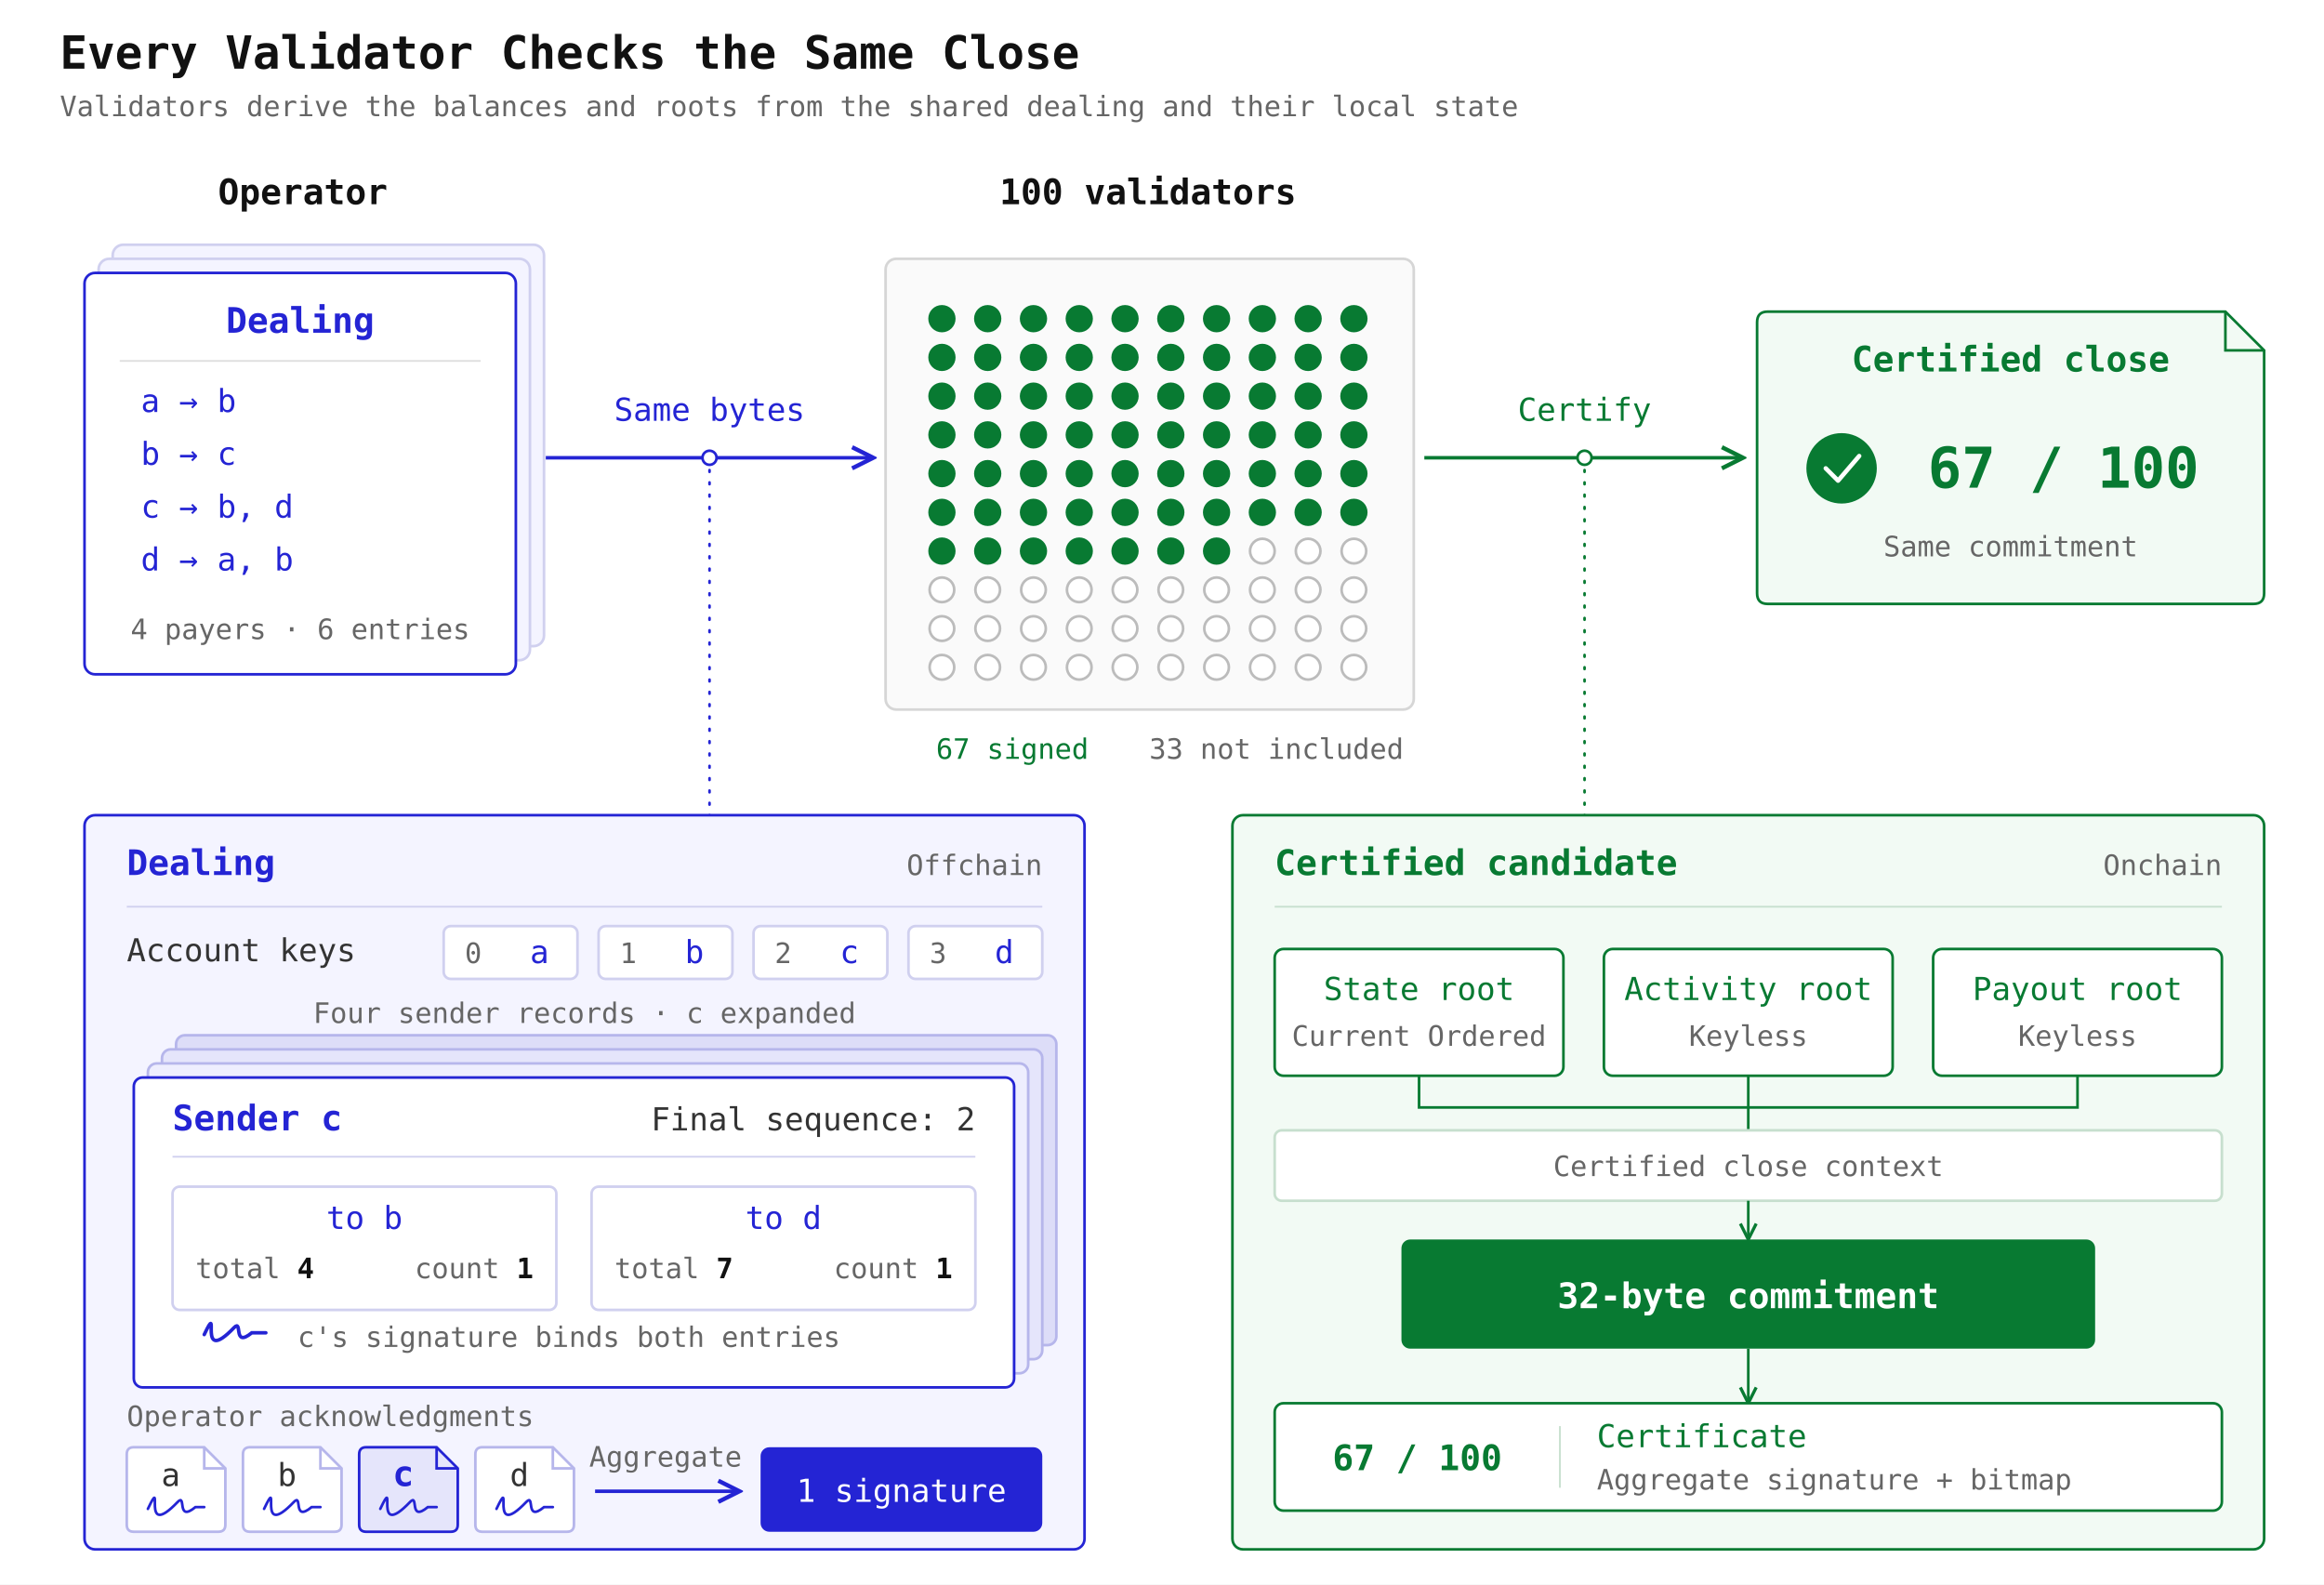
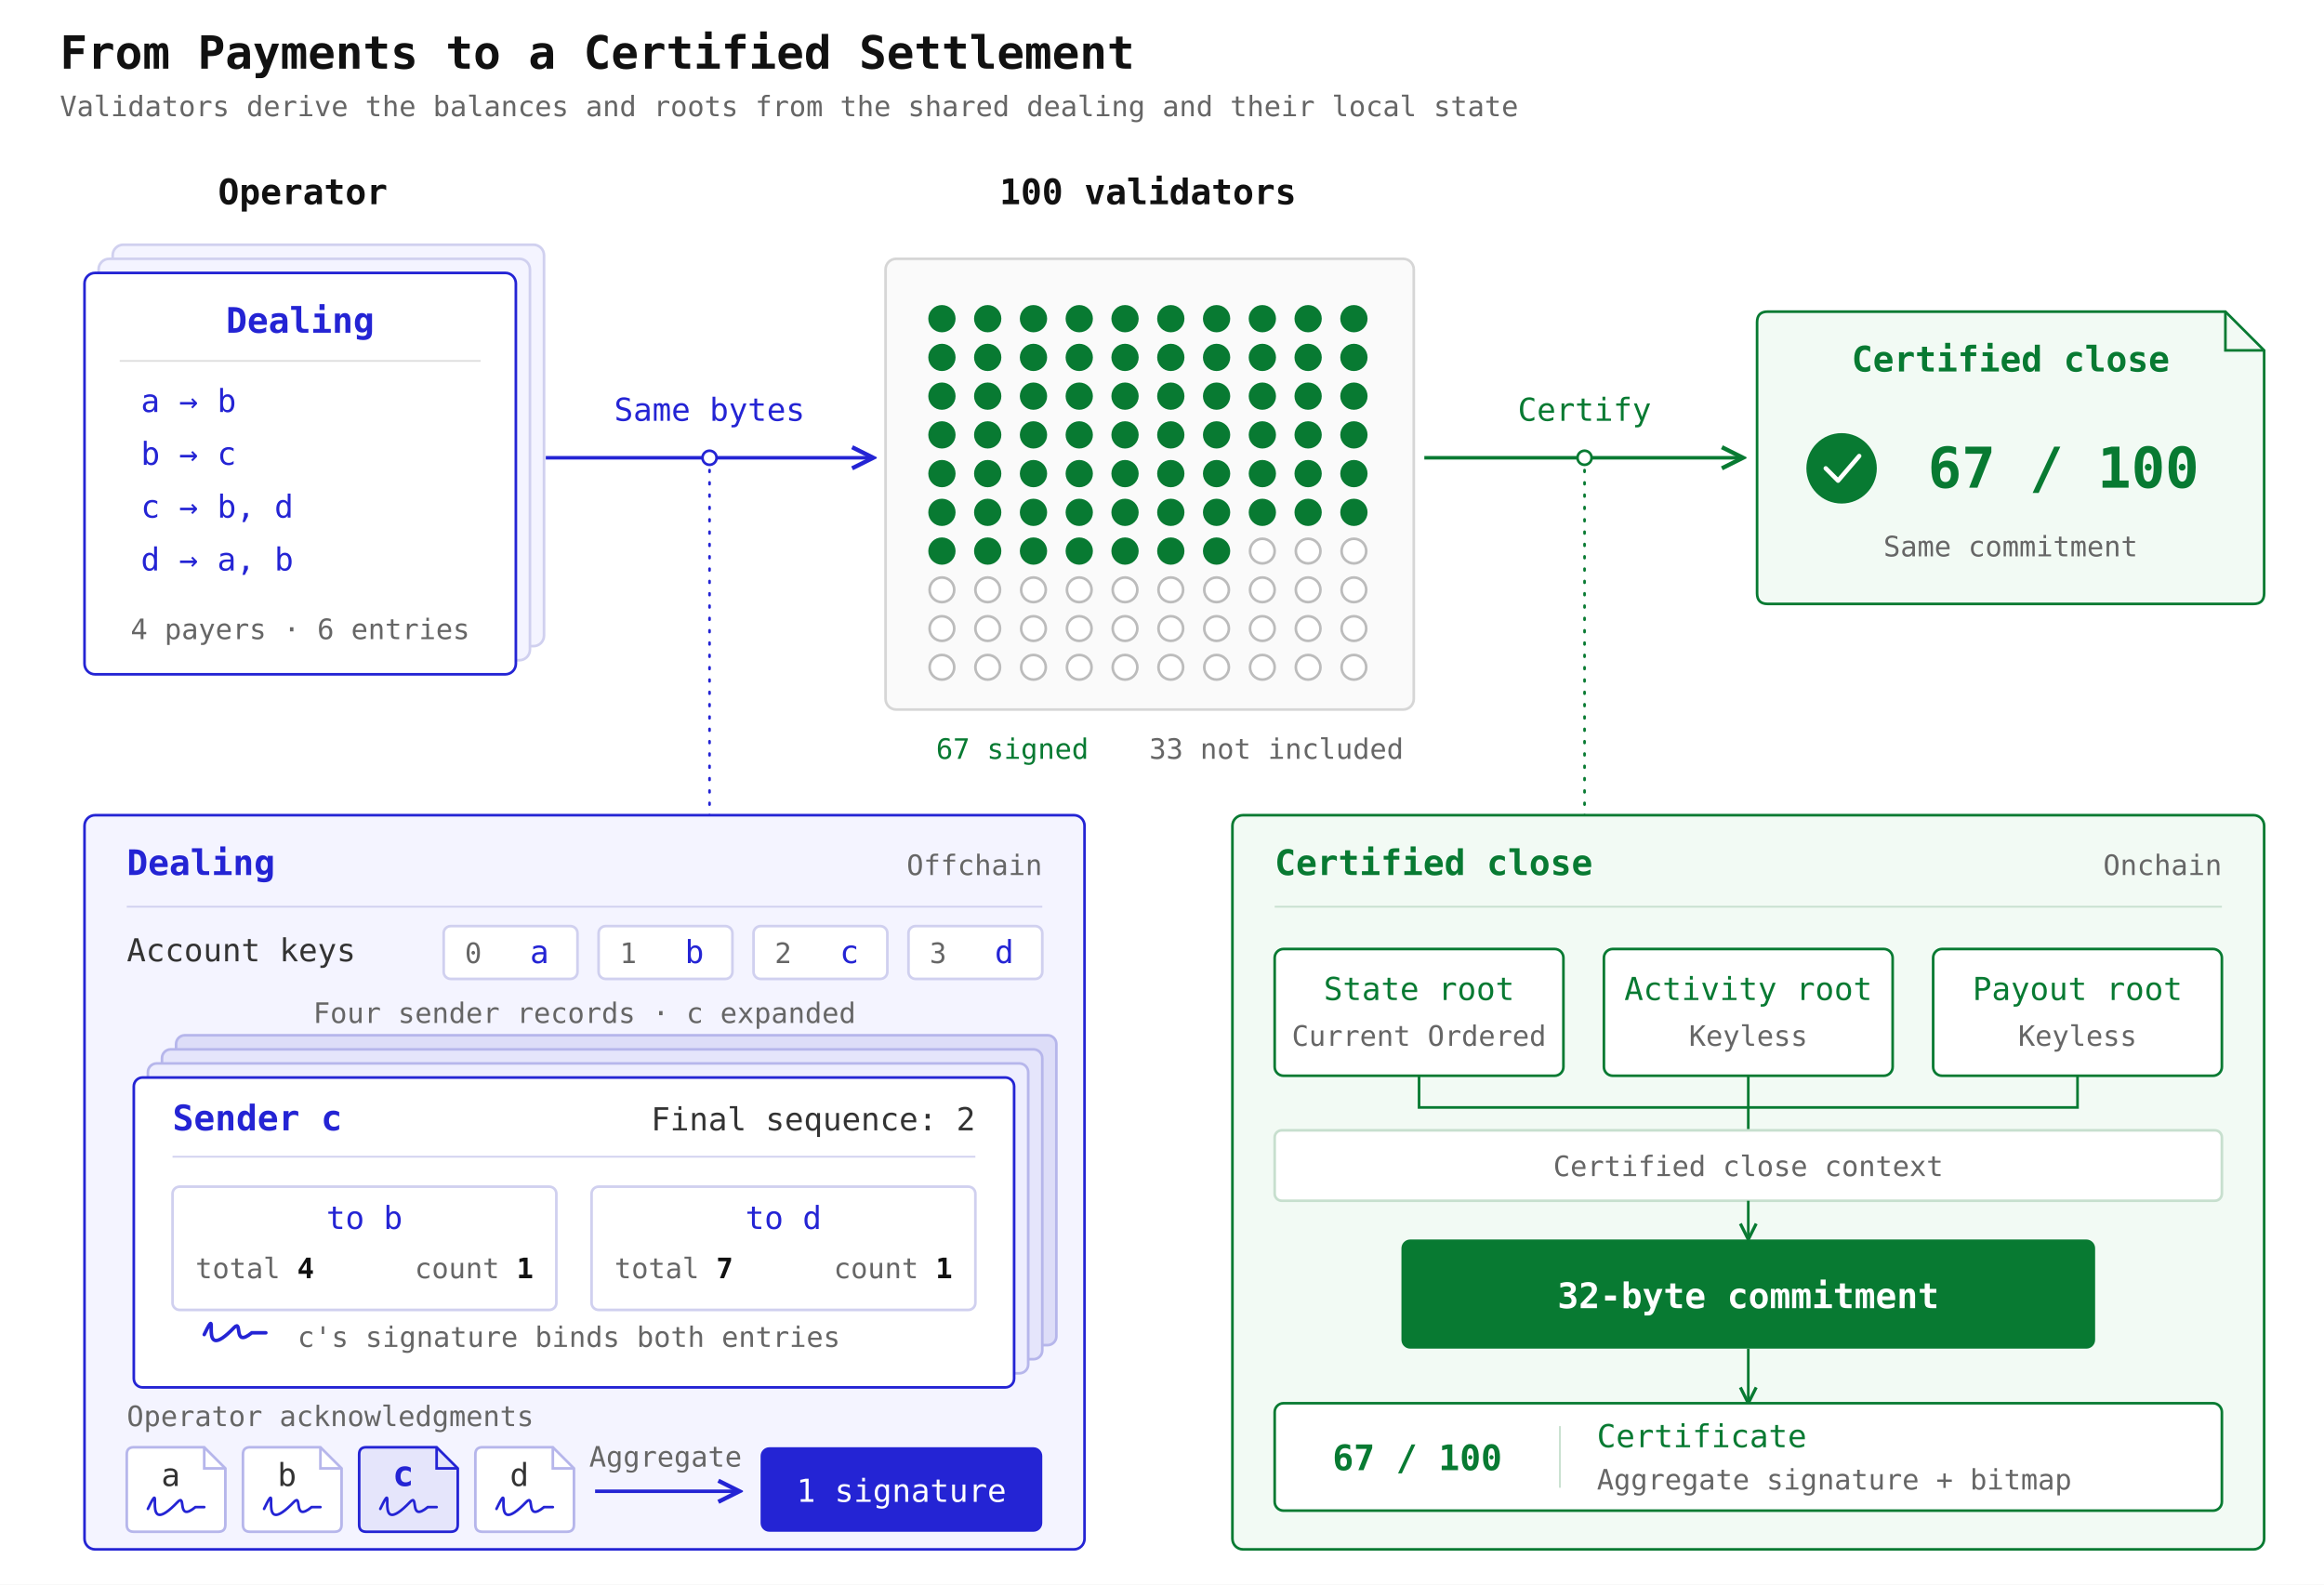
<svg xmlns="http://www.w3.org/2000/svg" viewBox="0 0 1320 900" role="img" aria-labelledby="title description">
  <rect width="1320" height="900" fill="#fff" />
  <style>
    text { font-family: ui-monospace, SFMono-Regular, Menlo, Monaco, Consolas, monospace; }
    .title { font-size: 26px; font-weight: 700; fill: #111; }
    .heading { font-size: 20px; font-weight: 700; fill: #111; }
    .label { font-size: 18px; fill: #333; }
    .note { font-size: 16px; fill: #666; }
    .center { text-anchor: middle; }
    .right { text-anchor: end; }
    .blue { fill: #2424d4; }
    .green { fill: #087a32; }
    .panel { fill: #fafafa; stroke: #d6d6d6; stroke-width: 1.5; }
    .entry { fill: #fff; stroke: #d0d0ef; stroke-width: 1.5; }
    .binding { fill: none; stroke: #087a32; stroke-width: 1.5; }
    .wire { fill: none; stroke-width: 2; }
    .broadcast { stroke: #2424d4; marker-end: url(#broadcast-arrow); }
    .vote { stroke: #087a32; marker-end: url(#vote-arrow); }
    .signed { fill: #087a32; stroke: #087a32; }
    .pending { fill: #fff; stroke: #bcbcbc; }
    .leader { fill: none; stroke-width: 1.5; stroke-dasharray: 1 6; stroke-linecap: round; }
  </style>
  <defs>
    <marker id="broadcast-arrow" markerWidth="8" markerHeight="8" refX="7" refY="4" orient="auto">
      <path d="M1 1 L7 4 L1 7" fill="none" stroke="#2424d4" stroke-width="1.2" />
    </marker>
    <marker id="vote-arrow" markerWidth="8" markerHeight="8" refX="7" refY="4" orient="auto">
      <path d="M1 1 L7 4 L1 7" fill="none" stroke="#087a32" stroke-width="1.2" />
    </marker>
    <circle id="validator" r="7" stroke-width="1.5" />
    <g id="operator-ack">
      <path d="M4 0 H44 L56 12 V44 Q56 48 52 48 H4 Q0 48 0 44 V4 Q0 0 4 0 Z" stroke-width="1.5" />
      <path d="M44 0 V12 H56" fill="none" stroke-width="1.5" />
      <path d="M12 35 C22 14 7 54 29 31 C34 26 28 43 39 34 L44 34" fill="none" stroke="#2424d4" stroke-width="1.5" stroke-linecap="round" />
    </g>
    <g id="validator-row">
      <use href="#validator" x="0" />
      <use href="#validator" x="26" />
      <use href="#validator" x="52" />
      <use href="#validator" x="78" />
      <use href="#validator" x="104" />
      <use href="#validator" x="130" />
      <use href="#validator" x="156" />
      <use href="#validator" x="182" />
      <use href="#validator" x="208" />
      <use href="#validator" x="234" />
    </g>
  </defs>
-   <text class="title" x="34" y="39">Every Validator Checks the Same Close</text>
+   <text class="title" x="34" y="39">From Payments to a Certified Settlement</text>
  <text class="note" x="34" y="66">Validators derive the balances and roots from the shared dealing and their local state</text>
  <text class="heading center" x="172" y="116">Operator</text>
  <rect x="64" y="139" width="245" height="228" rx="6" fill="#f4f4ff" stroke="#d0d0ef" stroke-width="1.5" />
  <rect x="56" y="147" width="245" height="228" rx="6" fill="#f4f4ff" stroke="#d0d0ef" stroke-width="1.5" />
  <rect x="48" y="155" width="245" height="228" rx="6" fill="#fff" stroke="#2424d4" stroke-width="1.5" />
  <text class="heading center blue" x="170.5" y="189">Dealing</text>
  <path d="M68 205 H273" stroke="#dedede" />
  <text class="label blue" x="80" y="234">a → b</text>
  <text class="label blue" x="80" y="264">b → c</text>
  <text class="label blue" x="80" y="294">c → b, d</text>
  <text class="label blue" x="80" y="324">d → a, b</text>
  <text class="note center" x="170.5" y="363">4 payers · 6 entries</text>
  <path class="wire broadcast" d="M310 260 H496" />
  <text class="label center blue" x="403" y="239">Same bytes</text>
  <text class="heading center" x="652" y="116">100 validators</text>
  <rect class="panel" x="503" y="147" width="300" height="256" rx="6" />
  <g class="signed" transform="translate(535 181)">
    <use href="#validator-row" y="0" />
    <use href="#validator-row" y="22" />
    <use href="#validator-row" y="44" />
    <use href="#validator-row" y="66" />
    <use href="#validator-row" y="88" />
    <use href="#validator-row" y="110" />
  </g>
  <g transform="translate(535 313)">
    <use class="signed" href="#validator" x="0" />
    <use class="signed" href="#validator" x="26" />
    <use class="signed" href="#validator" x="52" />
    <use class="signed" href="#validator" x="78" />
    <use class="signed" href="#validator" x="104" />
    <use class="signed" href="#validator" x="130" />
    <use class="signed" href="#validator" x="156" />
    <use class="pending" href="#validator" x="182" />
    <use class="pending" href="#validator" x="208" />
    <use class="pending" href="#validator" x="234" />
  </g>
  <g class="pending" transform="translate(535 335)">
    <use href="#validator-row" y="0" />
    <use href="#validator-row" y="22" />
    <use href="#validator-row" y="44" />
  </g>
  <text class="note center green" x="575" y="431">67 signed</text>
  <text class="note center" x="725" y="431">33 not included</text>
  <path class="wire vote" d="M809 260 H990" />
  <text class="label center green" x="900" y="239">Certify</text>
  <path d="M1004 177 H1264 L1286 199 V337 Q1286 343 1280 343 H1004 Q998 343 998 337 V183 Q998 177 1004 177 Z" fill="#f2faf4" stroke="#087a32" stroke-width="1.5" />
  <path d="M1264 177 V199 H1286" fill="none" stroke="#087a32" stroke-width="1.5" />
  <text class="heading center green" x="1142" y="211">Certified close</text>
  <circle cx="1046" cy="266" r="20" fill="#087a32" />
  <path d="M1037 266 L1044 273 L1056 259" fill="none" stroke="#fff" stroke-width="2.5" stroke-linecap="round" stroke-linejoin="round" />
  <text class="center green" x="1172" y="277" style="font-size:32px; font-weight:700;">67 / 100</text>
  <text class="note center" x="1142" y="316">Same commitment</text>
  <path class="leader" d="M403 260 V463" stroke="#2424d4" />
  <circle cx="403" cy="260" r="4" fill="#fff" stroke="#2424d4" stroke-width="1.5" />
  <rect x="48" y="463" width="568" height="417" rx="6" fill="#f4f4ff" stroke="#2424d4" stroke-width="1.5" />
  <text class="heading blue" x="72" y="497">Dealing</text>
  <text class="note right" x="592" y="497">Offchain</text>
  <path d="M72 515 H592" stroke="#d0d0ef" />
  <text class="label" x="72" y="546">Account keys</text>
  <rect class="entry" x="252" y="526" width="76" height="30" rx="4" />
  <text class="note" x="264" y="547">0</text>
  <text class="label blue" x="301" y="547">a</text>
  <rect class="entry" x="340" y="526" width="76" height="30" rx="4" />
  <text class="note" x="352" y="547">1</text>
  <text class="label blue" x="389" y="547">b</text>
  <rect class="entry" x="428" y="526" width="76" height="30" rx="4" />
  <text class="note" x="440" y="547">2</text>
  <text class="label blue" x="477" y="547">c</text>
  <rect class="entry" x="516" y="526" width="76" height="30" rx="4" />
  <text class="note" x="528" y="547">3</text>
  <text class="label blue" x="565" y="547">d</text>
  <text class="note center" x="332" y="581">Four sender records · c expanded</text>
  <rect x="100" y="588" width="500" height="176" rx="5" fill="#ddddf8" stroke="#b6b6eb" stroke-width="1.5" />
  <rect x="92" y="596" width="500" height="176" rx="5" fill="#e5e5fb" stroke="#b6b6eb" stroke-width="1.5" />
  <rect x="84" y="604" width="500" height="176" rx="5" fill="#eeeefe" stroke="#b6b6eb" stroke-width="1.5" />
  <rect x="76" y="612" width="500" height="176" rx="5" fill="#fff" stroke="#2424d4" stroke-width="1.5" />
  <text class="heading blue" x="98" y="642">Sender c</text>
  <text class="label right" x="554" y="642">Final sequence: 2</text>
  <path d="M98 657 H554" stroke="#d0d0ef" />
  <rect class="entry" x="98" y="674" width="218" height="70" rx="4" />
  <text class="label center blue" x="207" y="698">to b</text>
  <text class="note" x="111" y="726">total <tspan fill="#111" font-weight="700">4</tspan>
  </text>
  <text class="note right" x="303" y="726">count <tspan fill="#111" font-weight="700">1</tspan>
  </text>
  <rect class="entry" x="336" y="674" width="218" height="70" rx="4" />
  <text class="label center blue" x="445" y="698">to d</text>
  <text class="note" x="349" y="726">total <tspan fill="#111" font-weight="700">7</tspan>
  </text>
  <text class="note right" x="541" y="726">count <tspan fill="#111" font-weight="700">1</tspan>
  </text>
  <path d="M116 758 C126 737 111 777 133 754 C138 749 132 766 143 757 L151 757" fill="none" stroke="#2424d4" stroke-width="2" stroke-linecap="round" />
  <text class="note" x="169" y="765">c's signature binds both entries</text>
  <text class="note" x="72" y="810">Operator acknowledgments</text>
  <g transform="translate(72 822)">
    <use href="#operator-ack" fill="#fff" stroke="#b6b6eb" />
    <text class="label center" x="25" y="22">a</text>
  </g>
  <g transform="translate(138 822)">
    <use href="#operator-ack" fill="#fff" stroke="#b6b6eb" />
    <text class="label center" x="25" y="22">b</text>
  </g>
  <g transform="translate(204 822)">
    <use href="#operator-ack" fill="#e5e5fb" stroke="#2424d4" />
    <text class="heading center blue" x="25" y="22">c</text>
  </g>
  <g transform="translate(270 822)">
    <use href="#operator-ack" fill="#fff" stroke="#b6b6eb" />
    <text class="label center" x="25" y="22">d</text>
  </g>
  <text class="note center" x="378" y="833">Aggregate</text>
  <path class="wire broadcast" d="M338 847 H420" />
  <rect x="432" y="822" width="160" height="48" rx="5" fill="#2424d4" />
  <text class="label center" x="512" y="853" style="fill:#fff;">1 signature</text>
  <path class="leader" d="M900 260 V463" stroke="#087a32" />
  <circle cx="900" cy="260" r="4" fill="#fff" stroke="#087a32" stroke-width="1.5" />
  <rect x="700" y="463" width="586" height="417" rx="6" fill="#f2faf4" stroke="#087a32" stroke-width="1.5" />
-   <text class="heading green" x="724" y="497">Certified candidate</text>
+   <text class="heading green" x="724" y="497">Certified close</text>
  <text class="note right" x="1262" y="497">Onchain</text>
  <path d="M724 515 H1262" stroke="#c7dfce" />
  <rect x="724" y="539" width="164" height="72" rx="5" fill="#fff" stroke="#087a32" stroke-width="1.5" />
  <text class="label center green" x="806" y="568">State root</text>
  <text class="note center" x="806" y="594">Current Ordered</text>
  <rect x="911" y="539" width="164" height="72" rx="5" fill="#fff" stroke="#087a32" stroke-width="1.5" />
  <text class="label center green" x="993" y="568">Activity root</text>
  <text class="note center" x="993" y="594">Keyless</text>
  <rect x="1098" y="539" width="164" height="72" rx="5" fill="#fff" stroke="#087a32" stroke-width="1.5" />
  <text class="label center green" x="1180" y="568">Payout root</text>
  <text class="note center" x="1180" y="594">Keyless</text>
  <path class="binding" d="M806 611 V629 H1180 V611 M993 611 V642" />
  <rect x="724" y="642" width="538" height="40" rx="4" fill="#fff" stroke="#c7dfce" stroke-width="1.5" />
  <text class="note center" x="993" y="668">Certified close context</text>
  <path class="binding" d="M993 682 V704" marker-end="url(#vote-arrow)" />
  <rect x="796" y="704" width="394" height="62" rx="5" fill="#087a32" />
  <text class="heading center" x="993" y="743" style="fill:#fff;">32-byte commitment</text>
  <path class="binding" d="M993 766 V797" marker-end="url(#vote-arrow)" />
  <rect x="724" y="797" width="538" height="61" rx="5" fill="#fff" stroke="#087a32" stroke-width="1.5" />
  <text class="heading center green" x="805" y="835">67 / 100</text>
  <path d="M886 810 V845" stroke="#c7dfce" />
  <text class="label green" x="907" y="822">Certificate</text>
  <text class="note" x="907" y="846">Aggregate signature + bitmap</text>
</svg>
